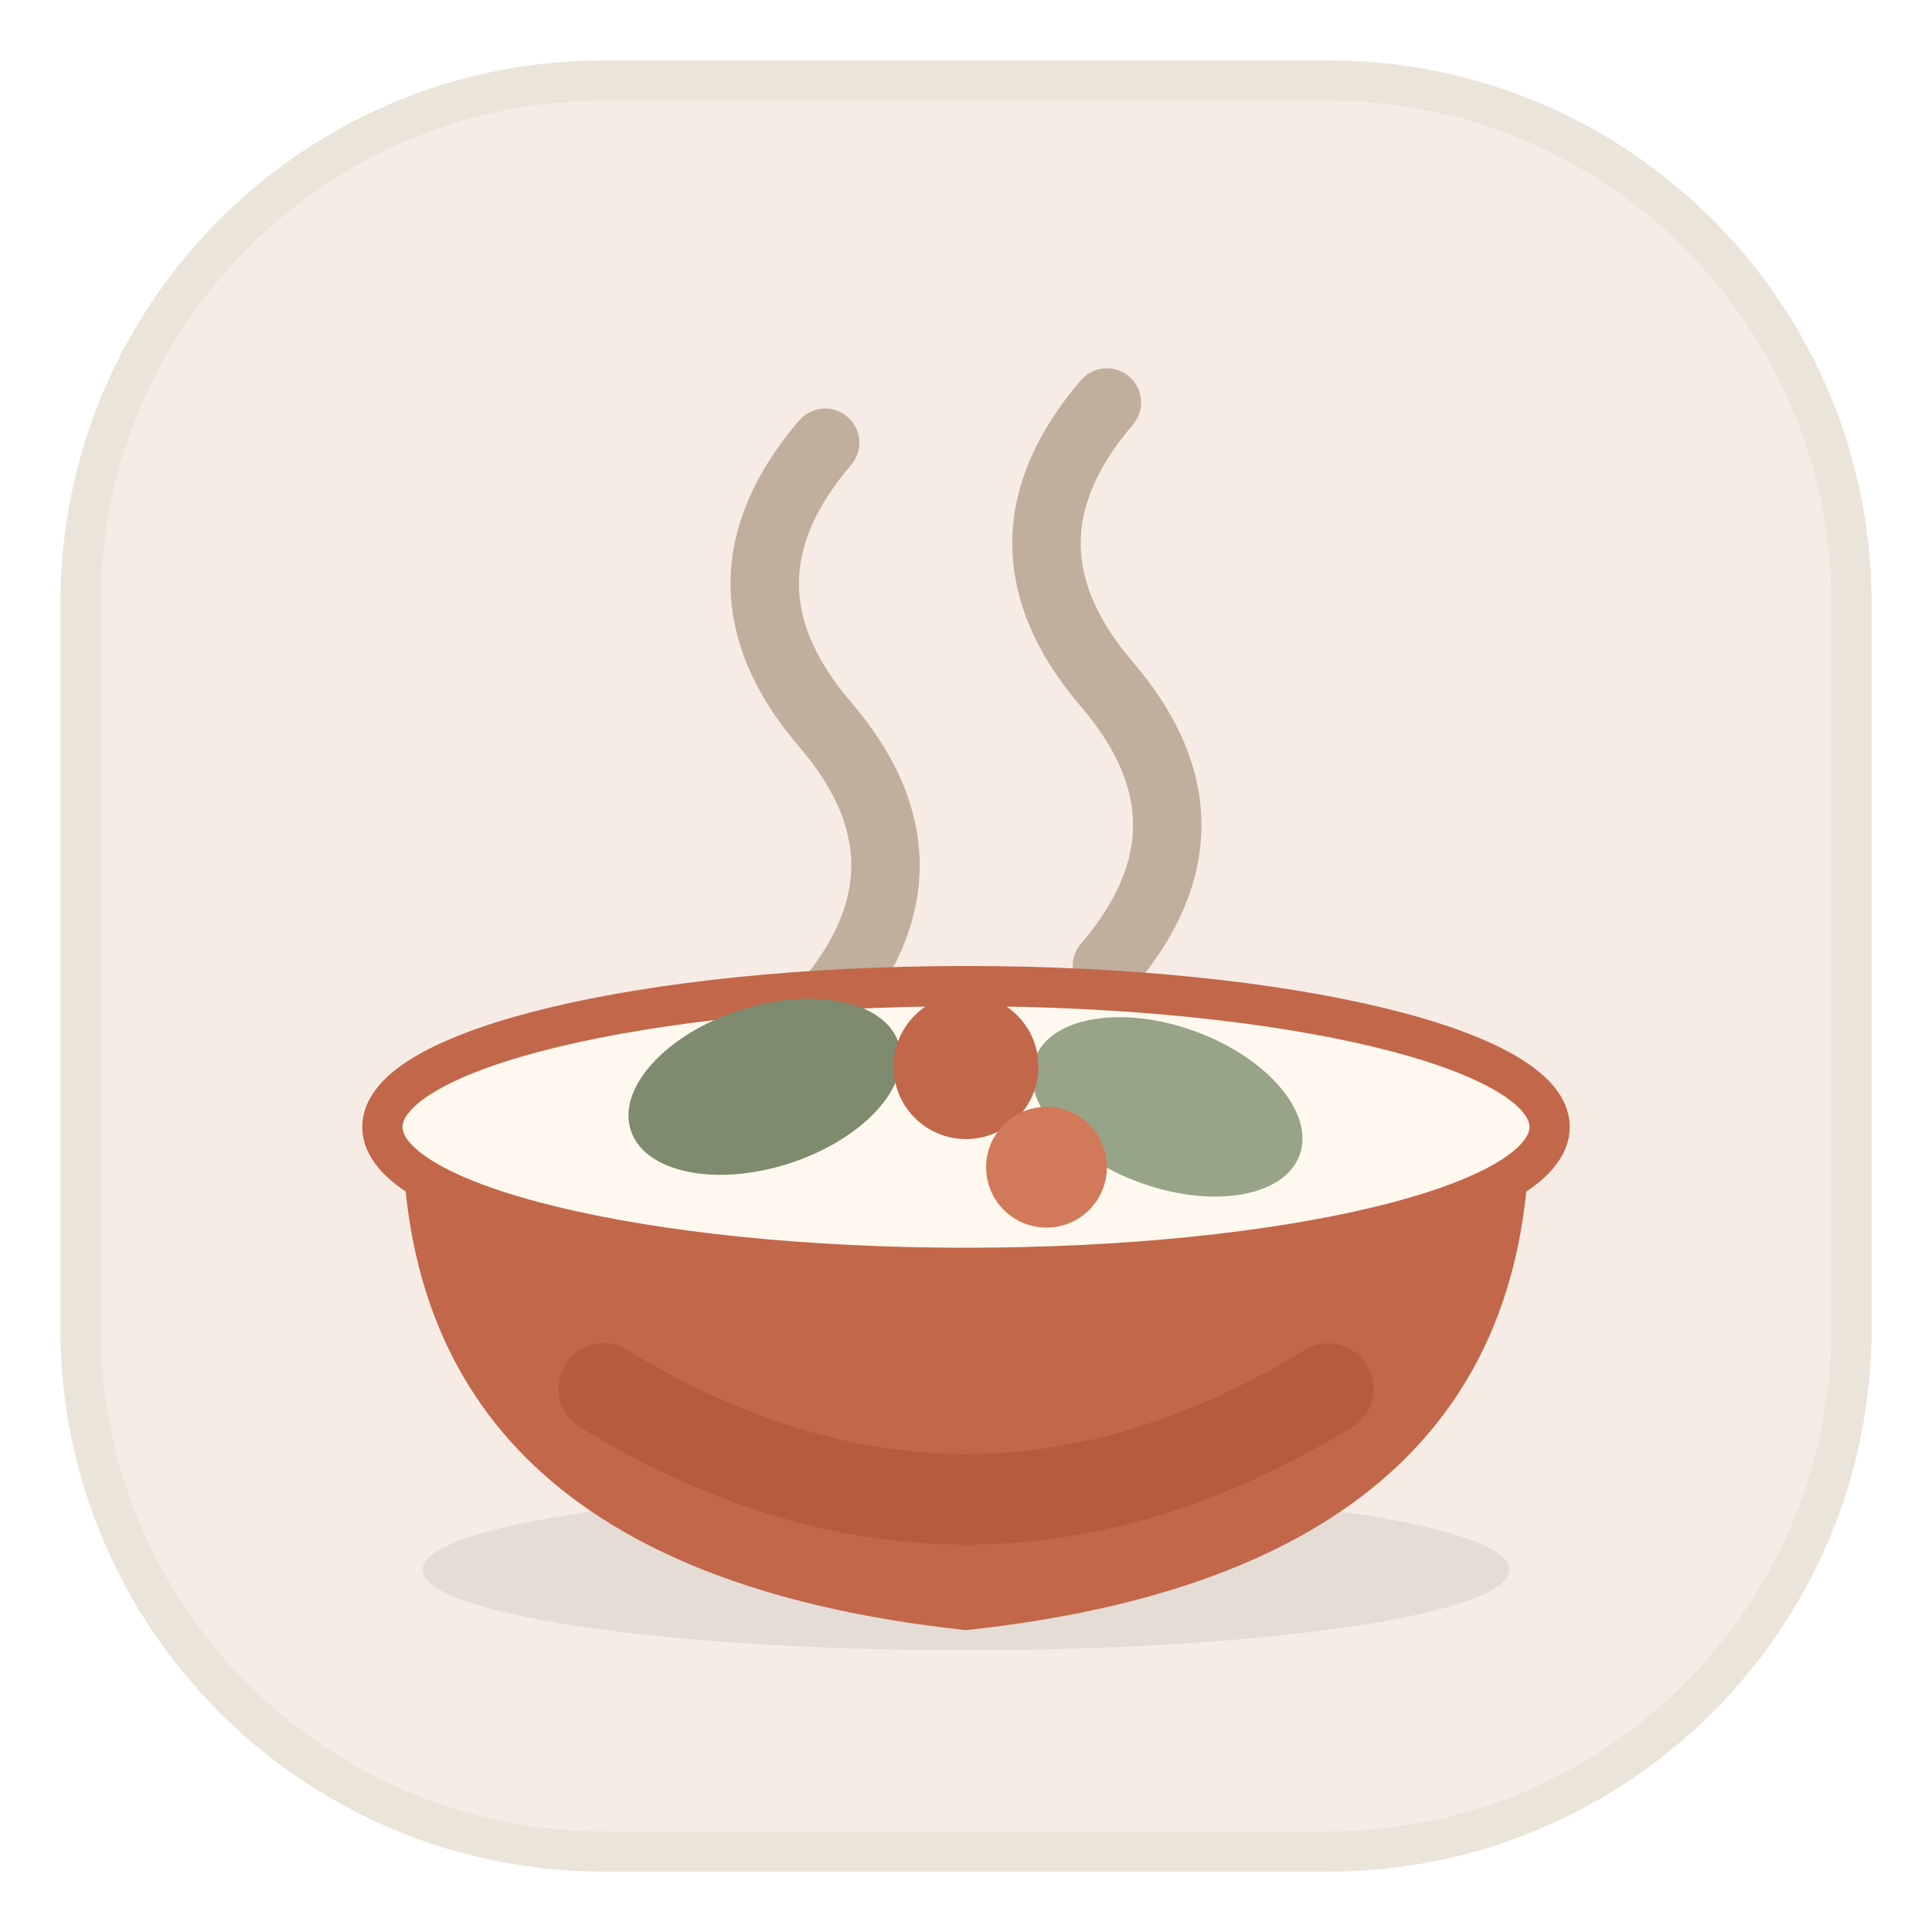
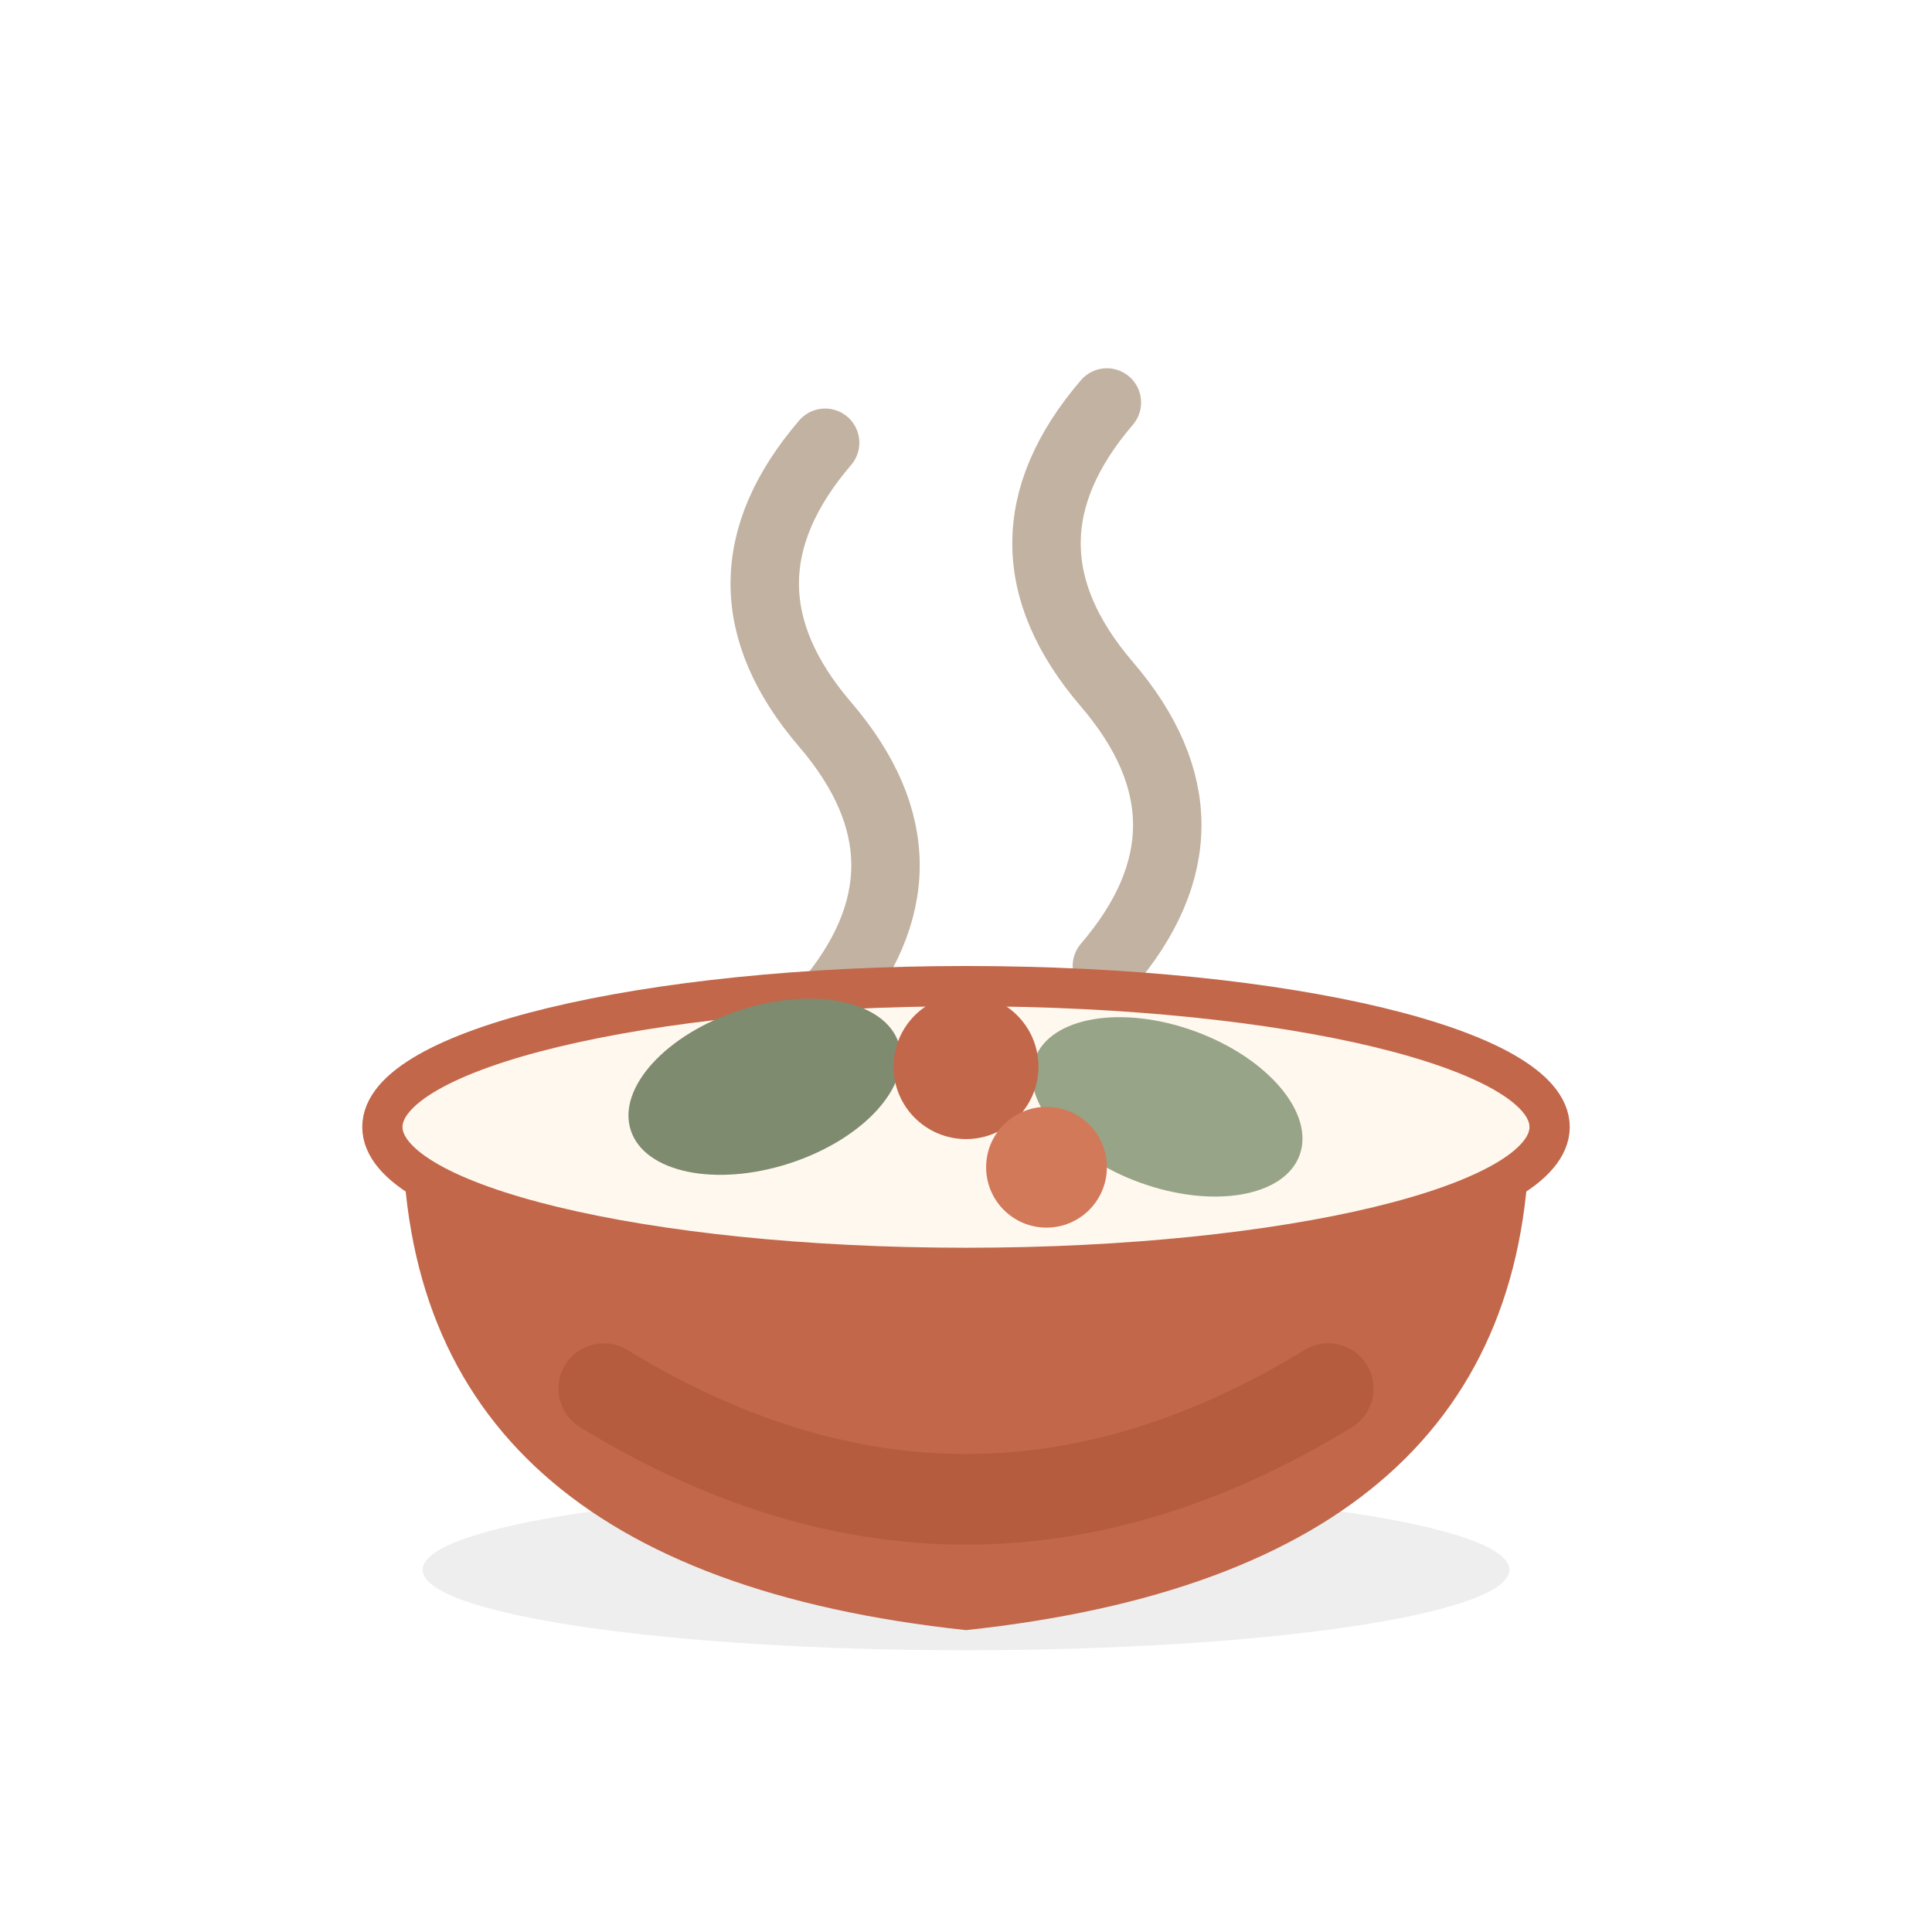
<svg xmlns="http://www.w3.org/2000/svg" width="96" height="96" viewBox="0 0 96 96" fill="none" role="img" aria-labelledby="title desc">
-   <rect x="4" y="4" width="88" height="88" rx="26" fill="#F6ECE5" stroke="#EBE4D9" stroke-width="2" />
  <g stroke="#B7A491" stroke-width="3.4" stroke-linecap="round" fill="none" opacity="0.85">
    <path d="M41 22 q-6 7 0 14 q6 7 0 14" />
    <path d="M55 20 q-6 7 0 14 q6 7 0 14" />
  </g>
  <ellipse cx="48" cy="78" rx="27" ry="4" fill="#2A2622" opacity="0.08" />
  <path d="M20 56 Q20 78 48 81 Q76 78 76 56 Z" fill="#C2674A" />
  <path d="M30 69 Q48 80 66 69" stroke="#A5512F" stroke-width="4.5" stroke-linecap="round" fill="none" opacity="0.5" />
  <ellipse cx="48" cy="56" rx="29" ry="7" fill="#FFF8EF" stroke="#C2674A" stroke-width="2" />
  <ellipse cx="38" cy="54" rx="7" ry="4" fill="#7E8B6E" transform="rotate(-18 38 54)" />
  <ellipse cx="58" cy="55" rx="7" ry="4" fill="#97A487" transform="rotate(20 58 55)" />
  <circle cx="48" cy="53" r="3.6" fill="#C2674A" />
  <circle cx="52" cy="58" r="3" fill="#D2795A" />
</svg>
